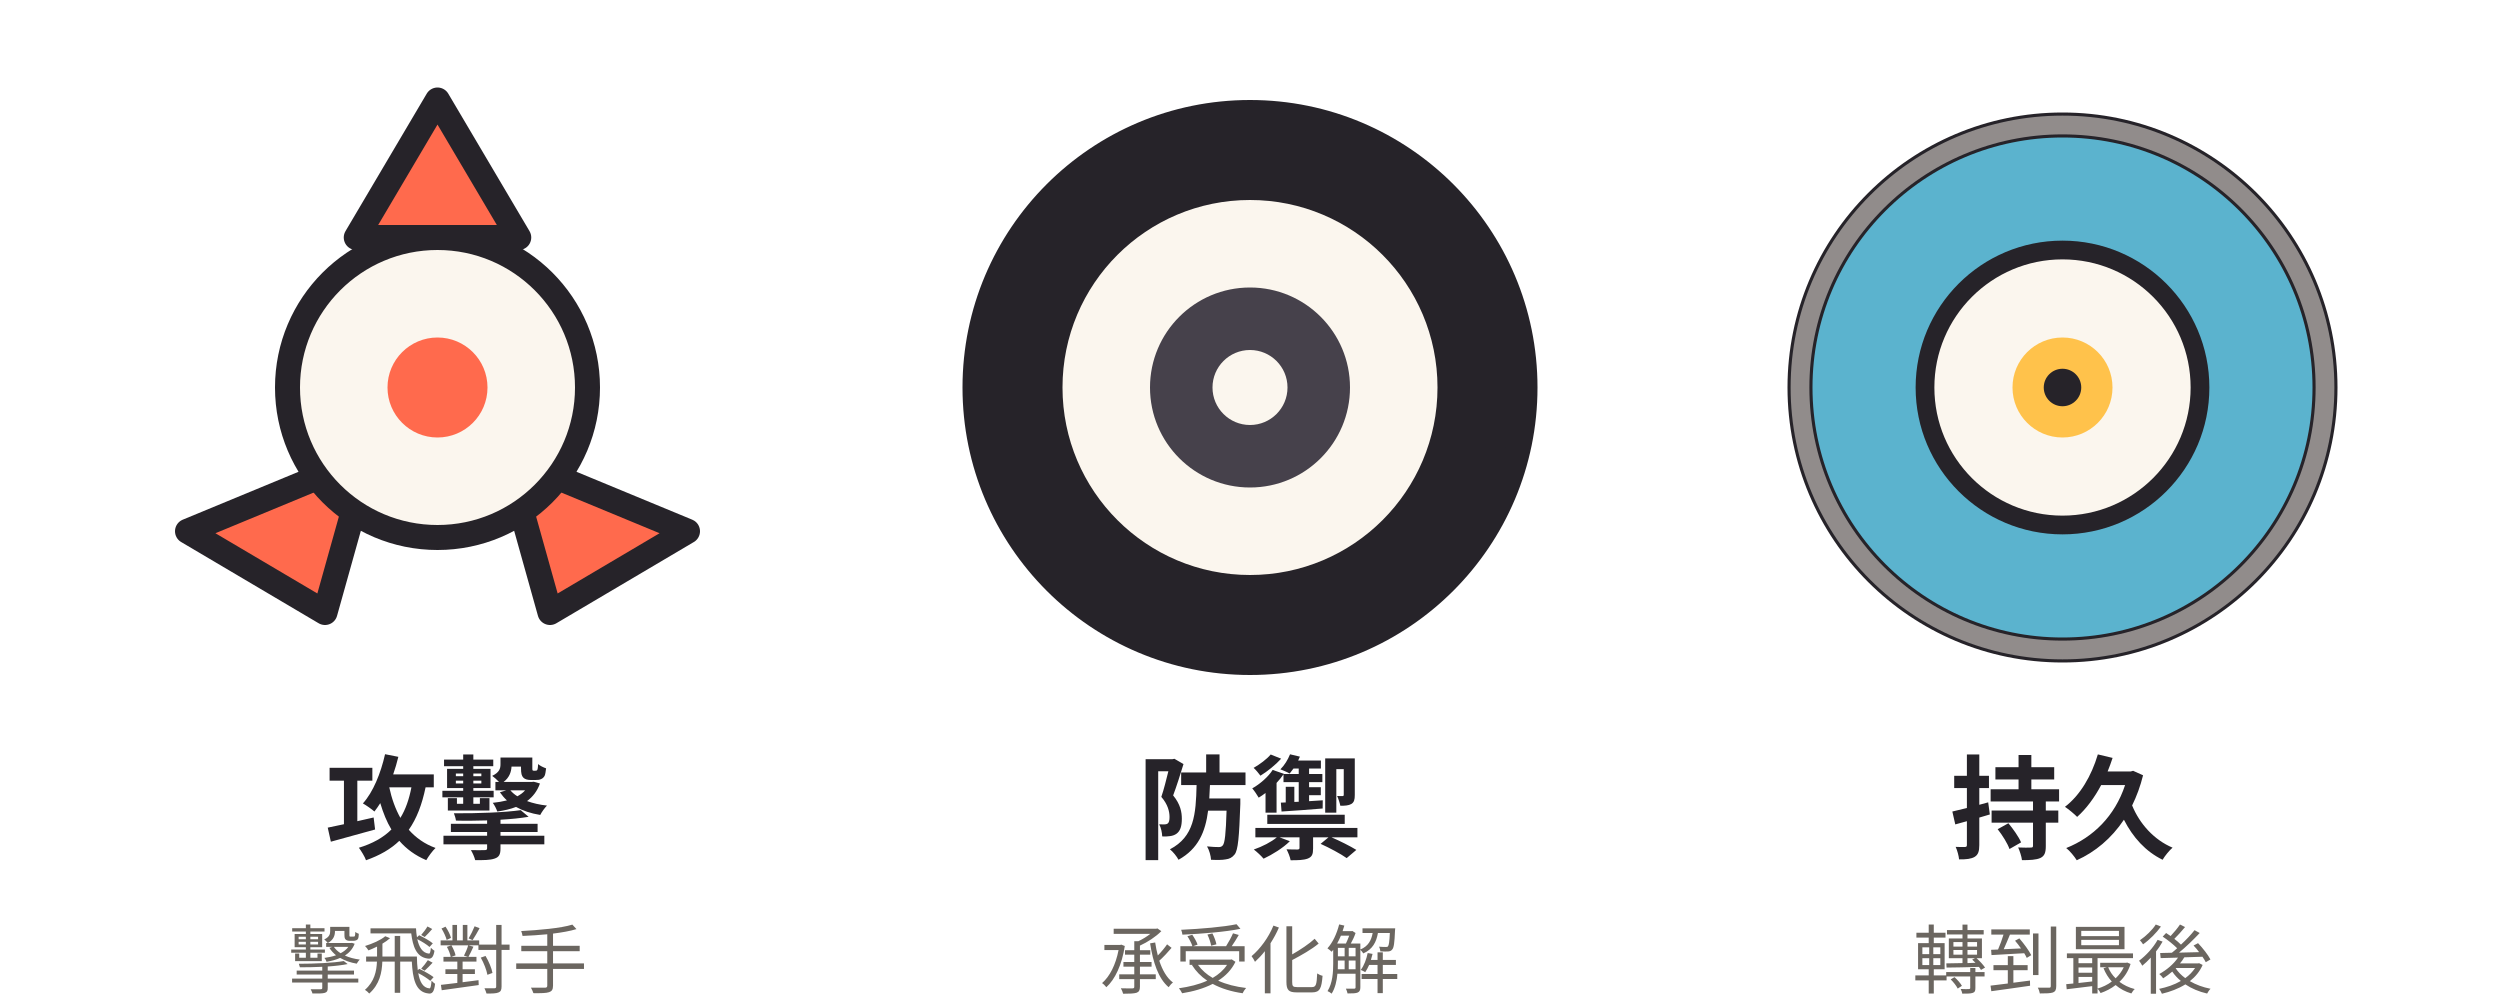
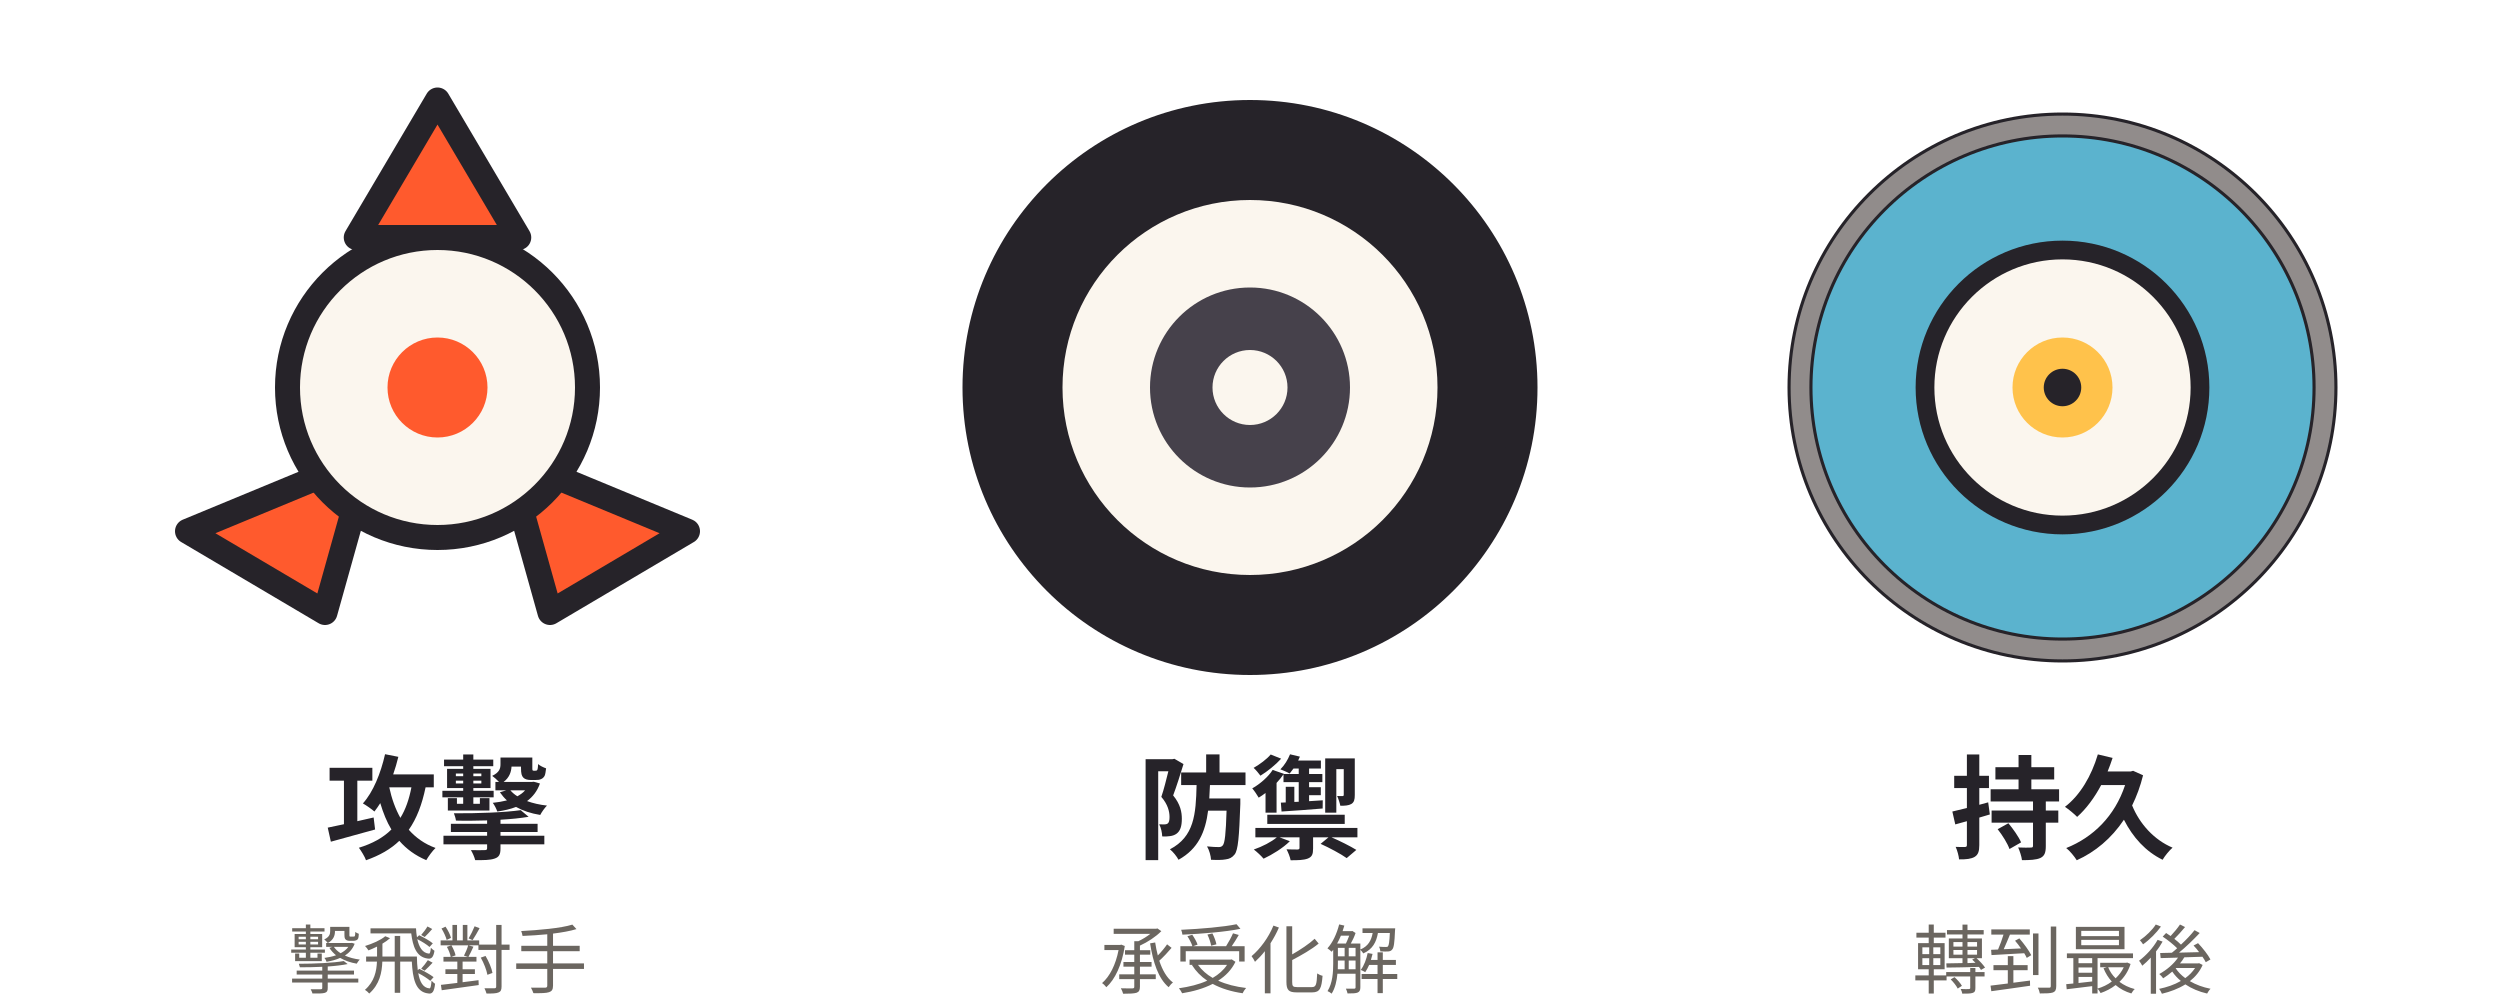
<svg xmlns="http://www.w3.org/2000/svg" viewBox="0 0 400 160" role="img" aria-label="三大取向：攻擊、防禦、持久">
  <g transform="translate(70,62)">
-     <g fill="#FF6A4D" stroke="#262329" stroke-width="4" stroke-linejoin="round">
+     <g fill="#FF5A2D" stroke="#262329" stroke-width="4" stroke-linejoin="round">
      <path d="M0 -46 l13 22 -26 0z" />
      <path d="M40 23 l-22 13 -7 -25z" />
      <path d="M-40 23 l22 13 7 -25z" />
    </g>
    <circle r="24" fill="#FBF6EE" stroke="#262329" stroke-width="4" />
-     <circle r="8" fill="#FF6A4D" />
+     <circle r="8" fill="#FF5A2D" />
    <text y="74" text-anchor="middle" font-family="'Noto Sans TC',sans-serif" font-weight="800" font-size="18" fill="#262329">攻擊</text>
    <text y="96" text-anchor="middle" font-family="'Noto Sans TC',sans-serif" font-size="12" fill="#6b6660">擊飛對手</text>
  </g>
  <g transform="translate(200,62)">
    <circle r="44" fill="#262329" />
    <circle r="44" fill="none" stroke="#262329" stroke-width="4" />
    <circle r="30" fill="#FBF6EE" />
    <circle r="16" fill="#46414b" />
    <circle r="6" fill="#FBF6EE" />
    <text y="74" text-anchor="middle" font-family="'Noto Sans TC',sans-serif" font-weight="800" font-size="18" fill="#262329">防禦</text>
    <text y="96" text-anchor="middle" font-family="'Noto Sans TC',sans-serif" font-size="12" fill="#6b6660">承受化解</text>
  </g>
  <g transform="translate(330,62)">
    <circle r="42" fill="#5BB3CE" stroke="#262329" stroke-width="4" />
    <circle r="42" fill="none" stroke="#FBF6EE" stroke-width="3" opacity=".5" />
    <circle r="22" fill="#FBF6EE" stroke="#262329" stroke-width="3" />
    <circle r="8" fill="#FFC24B" />
    <circle r="3" fill="#262329" />
    <text y="74" text-anchor="middle" font-family="'Noto Sans TC',sans-serif" font-weight="800" font-size="18" fill="#262329">持久</text>
    <text y="96" text-anchor="middle" font-family="'Noto Sans TC',sans-serif" font-size="12" fill="#6b6660">轉到最後</text>
  </g>
</svg>
